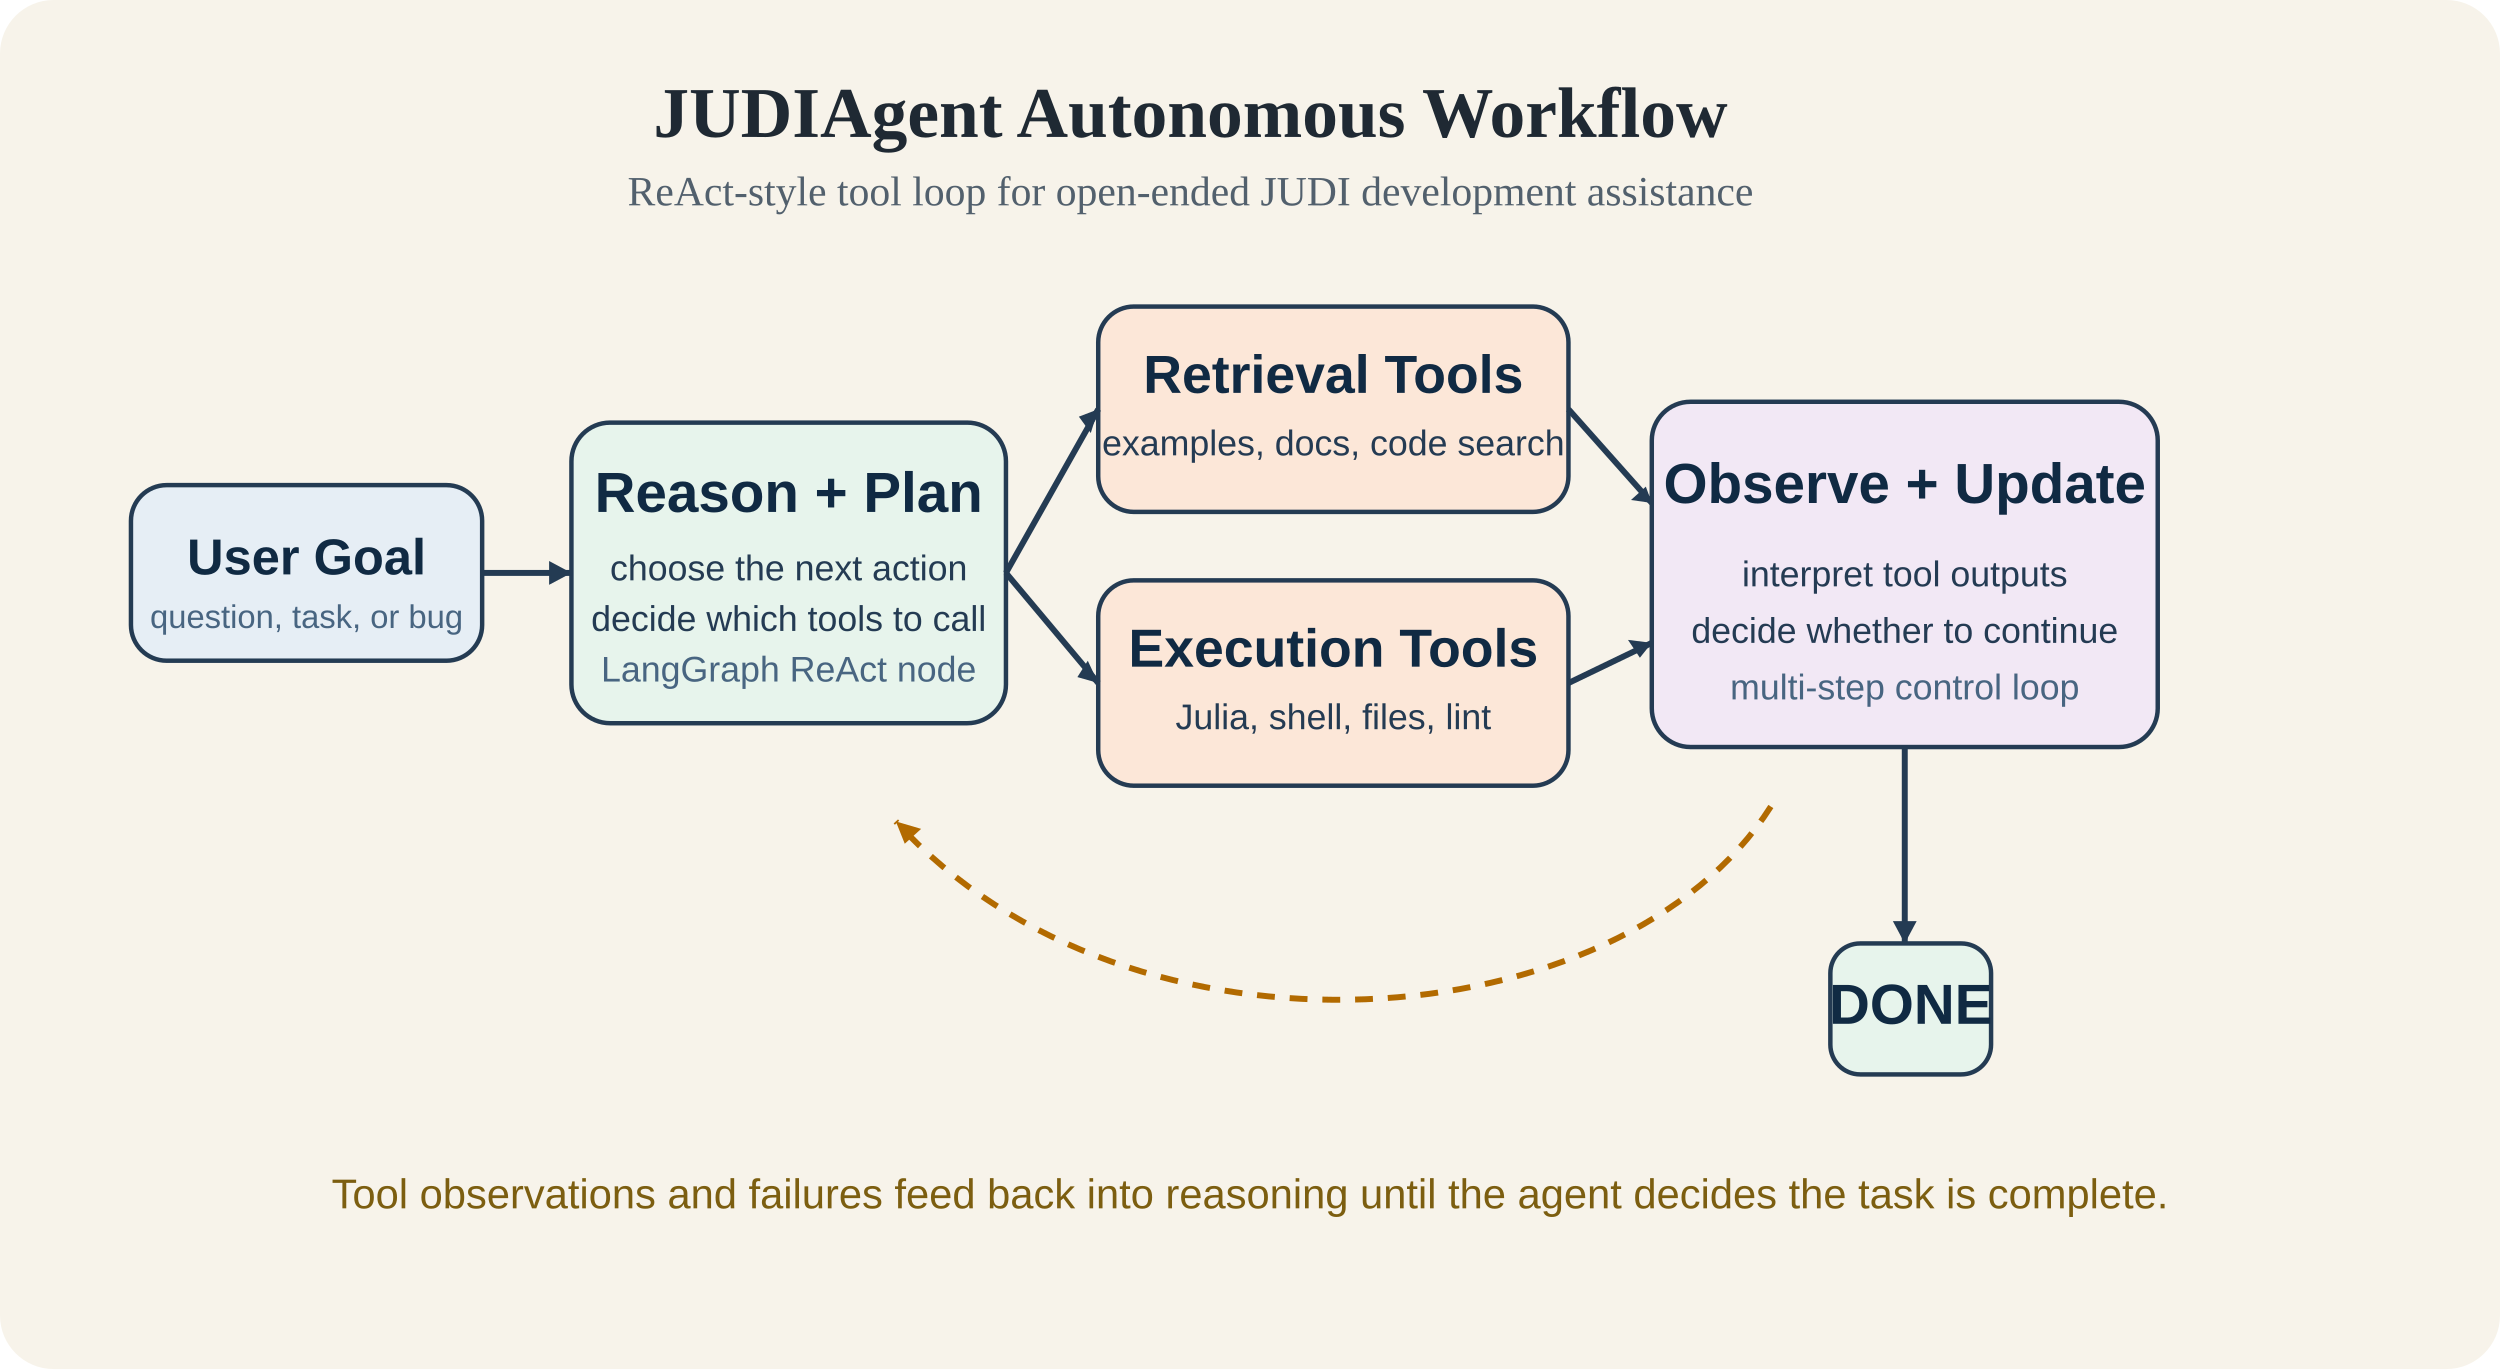
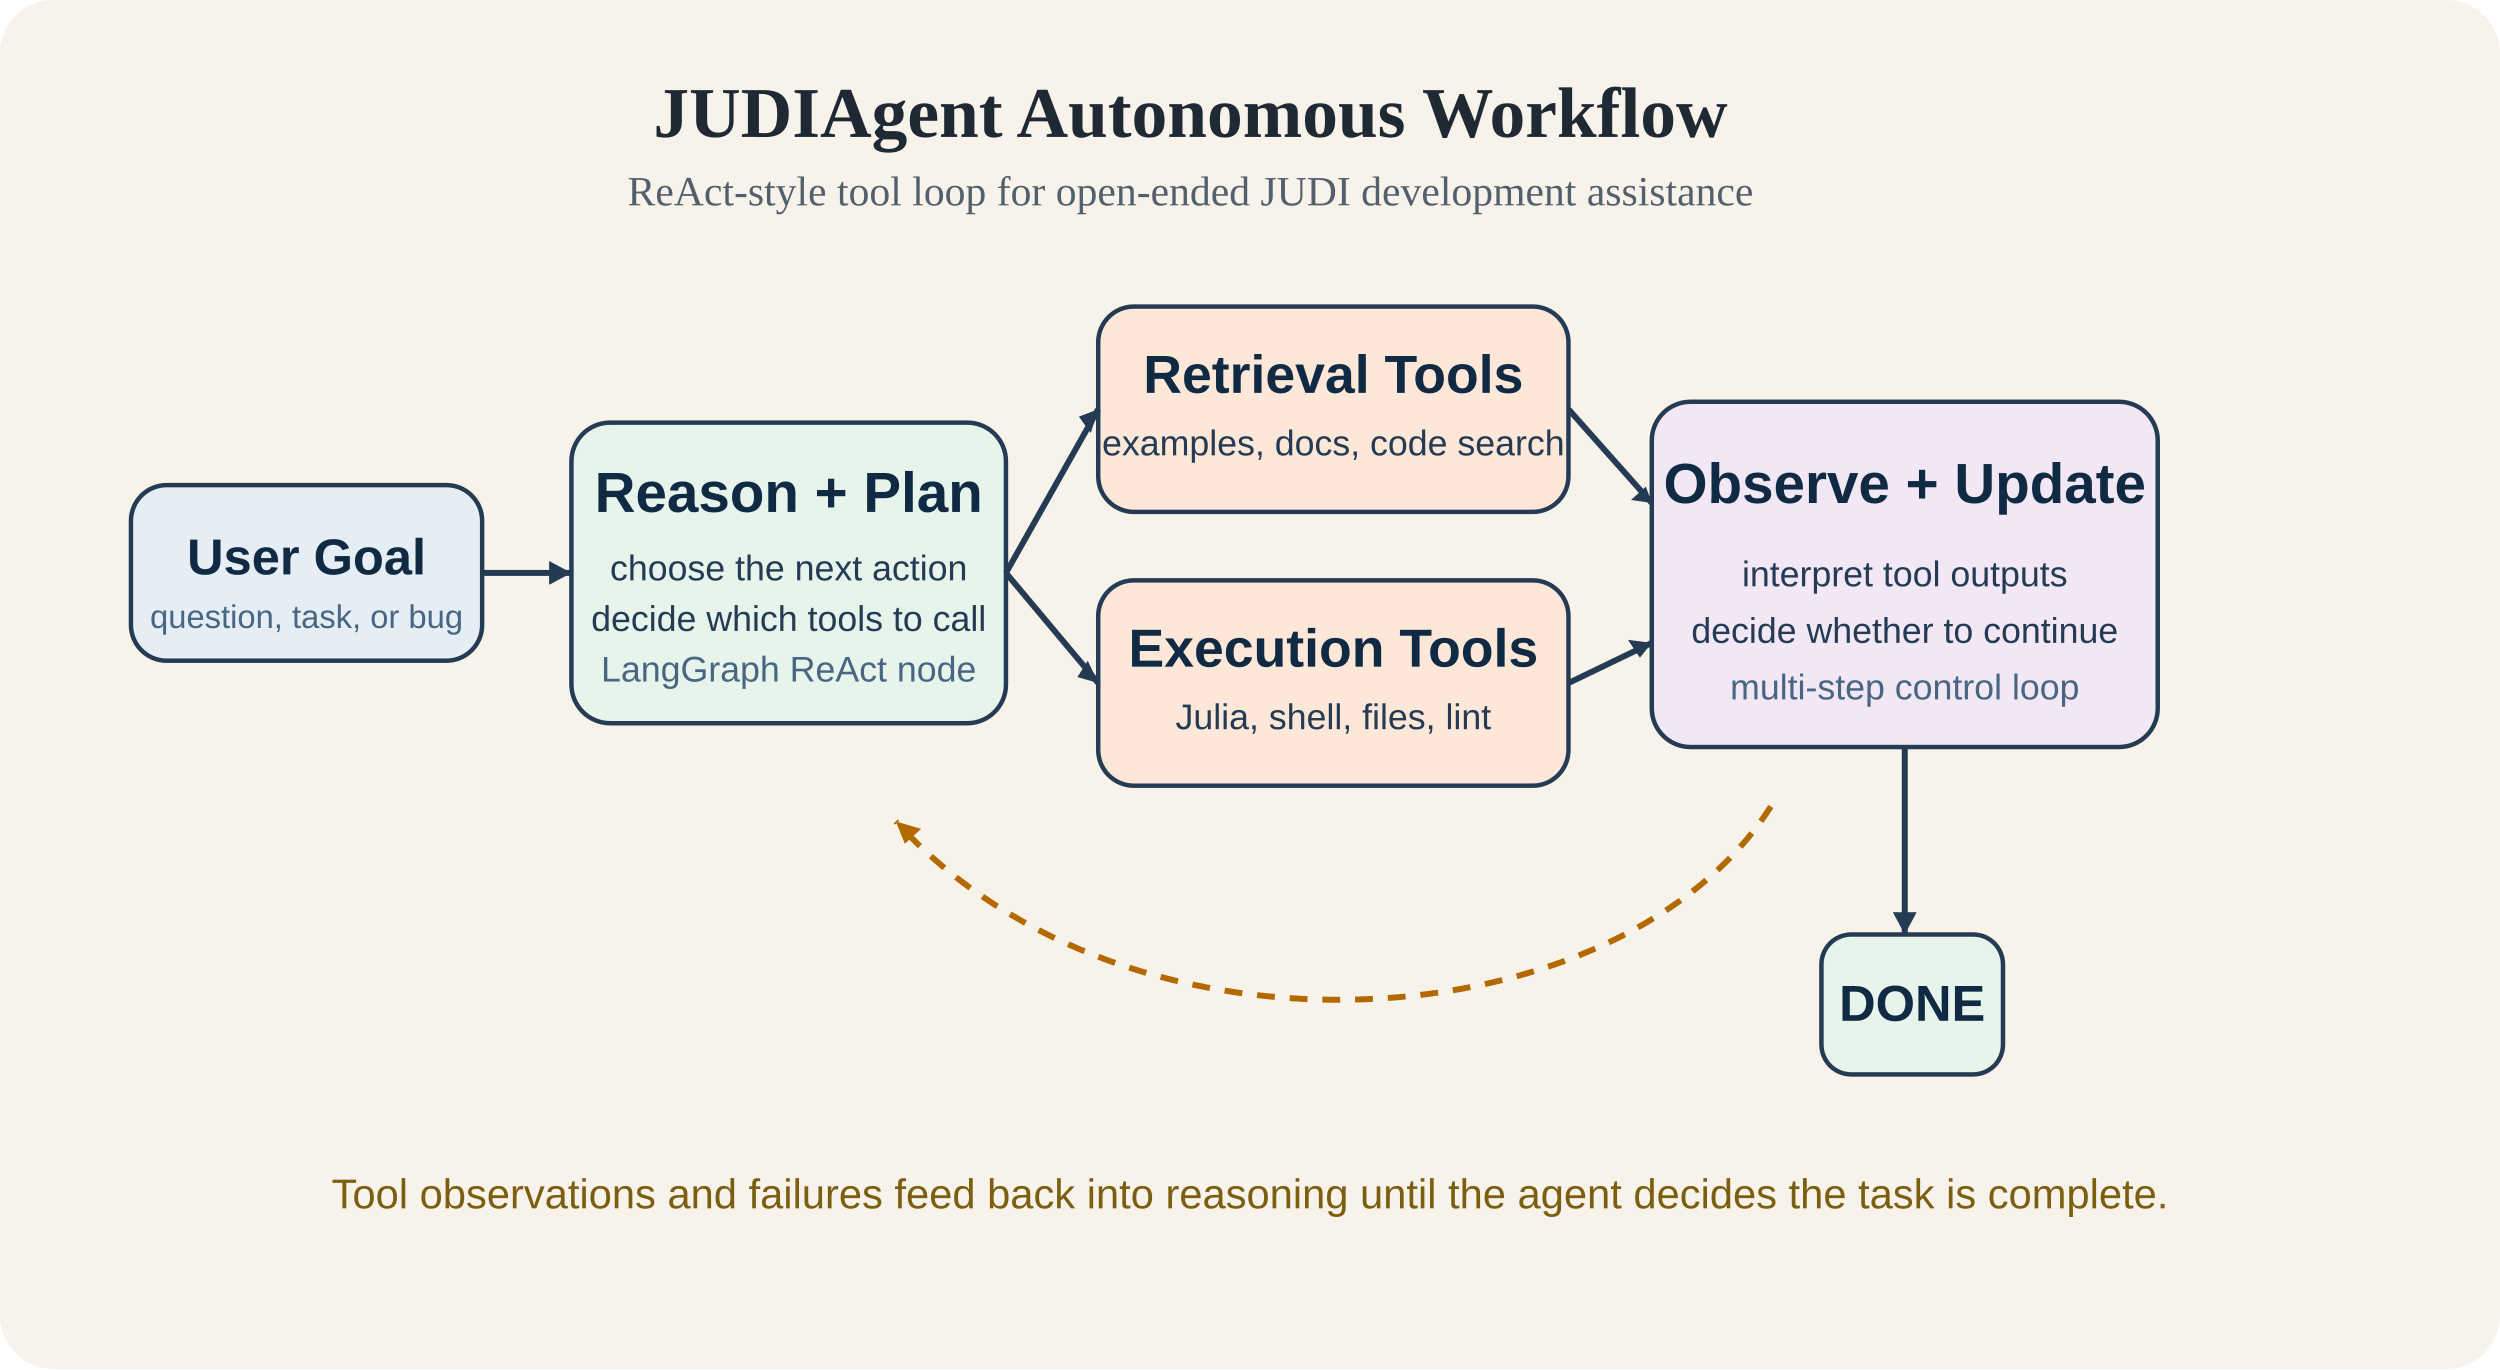
<svg xmlns="http://www.w3.org/2000/svg" width="1680" height="920" viewBox="0 0 1680 920" fill="none">
  <rect width="1680" height="920" rx="36" fill="#F7F3EA" />
  <text x="800" y="92" text-anchor="middle" font-family="Georgia, 'Times New Roman', serif" font-size="48" font-weight="700" fill="#1F2933">JUDIAgent Autonomous Workflow</text>
  <text x="800" y="138" text-anchor="middle" font-family="Georgia, 'Times New Roman', serif" font-size="28" fill="#52606D">ReAct-style tool loop for open-ended JUDI development assistance</text>
  <rect x="88" y="326" width="236" height="118" rx="24" fill="#E6EEF5" stroke="#243B53" stroke-width="3" />
  <text x="206" y="386" text-anchor="middle" font-family="Arial, sans-serif" font-size="34" font-weight="700" fill="#102A43">User Goal</text>
  <text x="206" y="422" text-anchor="middle" font-family="Arial, sans-serif" font-size="22" fill="#486581">question, task, or bug</text>
  <rect x="384" y="284" width="292" height="202" rx="26" fill="#E7F4EC" stroke="#243B53" stroke-width="3" />
  <text x="530" y="344" text-anchor="middle" font-family="Arial, sans-serif" font-size="38" font-weight="700" fill="#102A43">Reason + Plan</text>
  <text x="530" y="390" text-anchor="middle" font-family="Arial, sans-serif" font-size="24" fill="#243B53">choose the next action</text>
  <text x="530" y="424" text-anchor="middle" font-family="Arial, sans-serif" font-size="24" fill="#243B53">decide which tools to call</text>
  <text x="530" y="458" text-anchor="middle" font-family="Arial, sans-serif" font-size="24" fill="#486581">LangGraph ReAct node</text>
  <rect x="738" y="206" width="316" height="138" rx="24" fill="#FCE7D8" stroke="#243B53" stroke-width="3" />
  <text x="896" y="264" text-anchor="middle" font-family="Arial, sans-serif" font-size="36" font-weight="700" fill="#102A43">Retrieval Tools</text>
  <text x="896" y="306" text-anchor="middle" font-family="Arial, sans-serif" font-size="24" fill="#243B53">examples, docs, code search</text>
  <rect x="738" y="390" width="316" height="138" rx="24" fill="#FCE7D8" stroke="#243B53" stroke-width="3" />
  <text x="896" y="448" text-anchor="middle" font-family="Arial, sans-serif" font-size="36" font-weight="700" fill="#102A43">Execution Tools</text>
  <text x="896" y="490" text-anchor="middle" font-family="Arial, sans-serif" font-size="24" fill="#243B53">Julia, shell, files, lint</text>
  <rect x="1110" y="270" width="340" height="232" rx="26" fill="#F2E8F5" stroke="#243B53" stroke-width="3" />
  <text x="1280" y="338" text-anchor="middle" font-family="Arial, sans-serif" font-size="38" font-weight="700" fill="#102A43">Observe + Update</text>
  <text x="1280" y="394" text-anchor="middle" font-family="Arial, sans-serif" font-size="24" fill="#243B53">interpret tool outputs</text>
  <text x="1280" y="432" text-anchor="middle" font-family="Arial, sans-serif" font-size="24" fill="#243B53">decide whether to continue</text>
  <text x="1280" y="470" text-anchor="middle" font-family="Arial, sans-serif" font-size="24" fill="#486581">multi-step control loop</text>
-   <rect x="1230" y="634" width="108" height="88" rx="20" fill="#E7F4EC" stroke="#243B53" stroke-width="3" />
-   <text x="1284" y="688" text-anchor="middle" font-family="Arial, sans-serif" font-size="38" font-weight="700" fill="#102A43">DONE</text>
+   <rect x="1224" y="628" width="122" height="94" rx="20" fill="#E7F4EC" stroke="#243B53" stroke-width="3" />
+   <text x="1285" y="686" text-anchor="middle" font-family="Arial, sans-serif" font-size="34" font-weight="700" fill="#102A43">DONE</text>
  <path d="M324 385 L384 385" stroke="#243B53" stroke-width="4" />
  <polygon points="384,385 369,377 369,393" fill="#243B53" />
  <path d="M676 385 L738 275" stroke="#243B53" stroke-width="4" />
  <polygon points="738,275 725,280 733,291" fill="#243B53" />
  <path d="M676 385 L738 459" stroke="#243B53" stroke-width="4" />
  <polygon points="738,459 724,455 731,444" fill="#243B53" />
  <path d="M1054 275 L1110 338" stroke="#243B53" stroke-width="4" />
  <polygon points="1110,338 1096,336 1106,327" fill="#243B53" />
  <path d="M1054 459 L1110 432" stroke="#243B53" stroke-width="4" />
  <polygon points="1110,432 1094,430 1102,442" fill="#243B53" />
-   <path d="M1280 502 L1280 634" stroke="#243B53" stroke-width="4" />
-   <polygon points="1280,634 1272,619 1288,619" fill="#243B53" />
+   <path d="M1280 502 L1280 628" stroke="#243B53" stroke-width="4" />
+   <polygon points="1280,628 1272,613 1288,613" fill="#243B53" />
  <path d="M1190 542 C1090 700 760 726 602 552" stroke="#B26A00" stroke-width="4" stroke-dasharray="12 10" fill="none" />
  <polygon points="602,552 608,567 619,557" fill="#B26A00" />
  <text x="840" y="812" text-anchor="middle" font-family="Arial, sans-serif" font-size="28" fill="#7C5E10">Tool observations and failures feed back into reasoning until the agent decides the task is complete.</text>
</svg>
